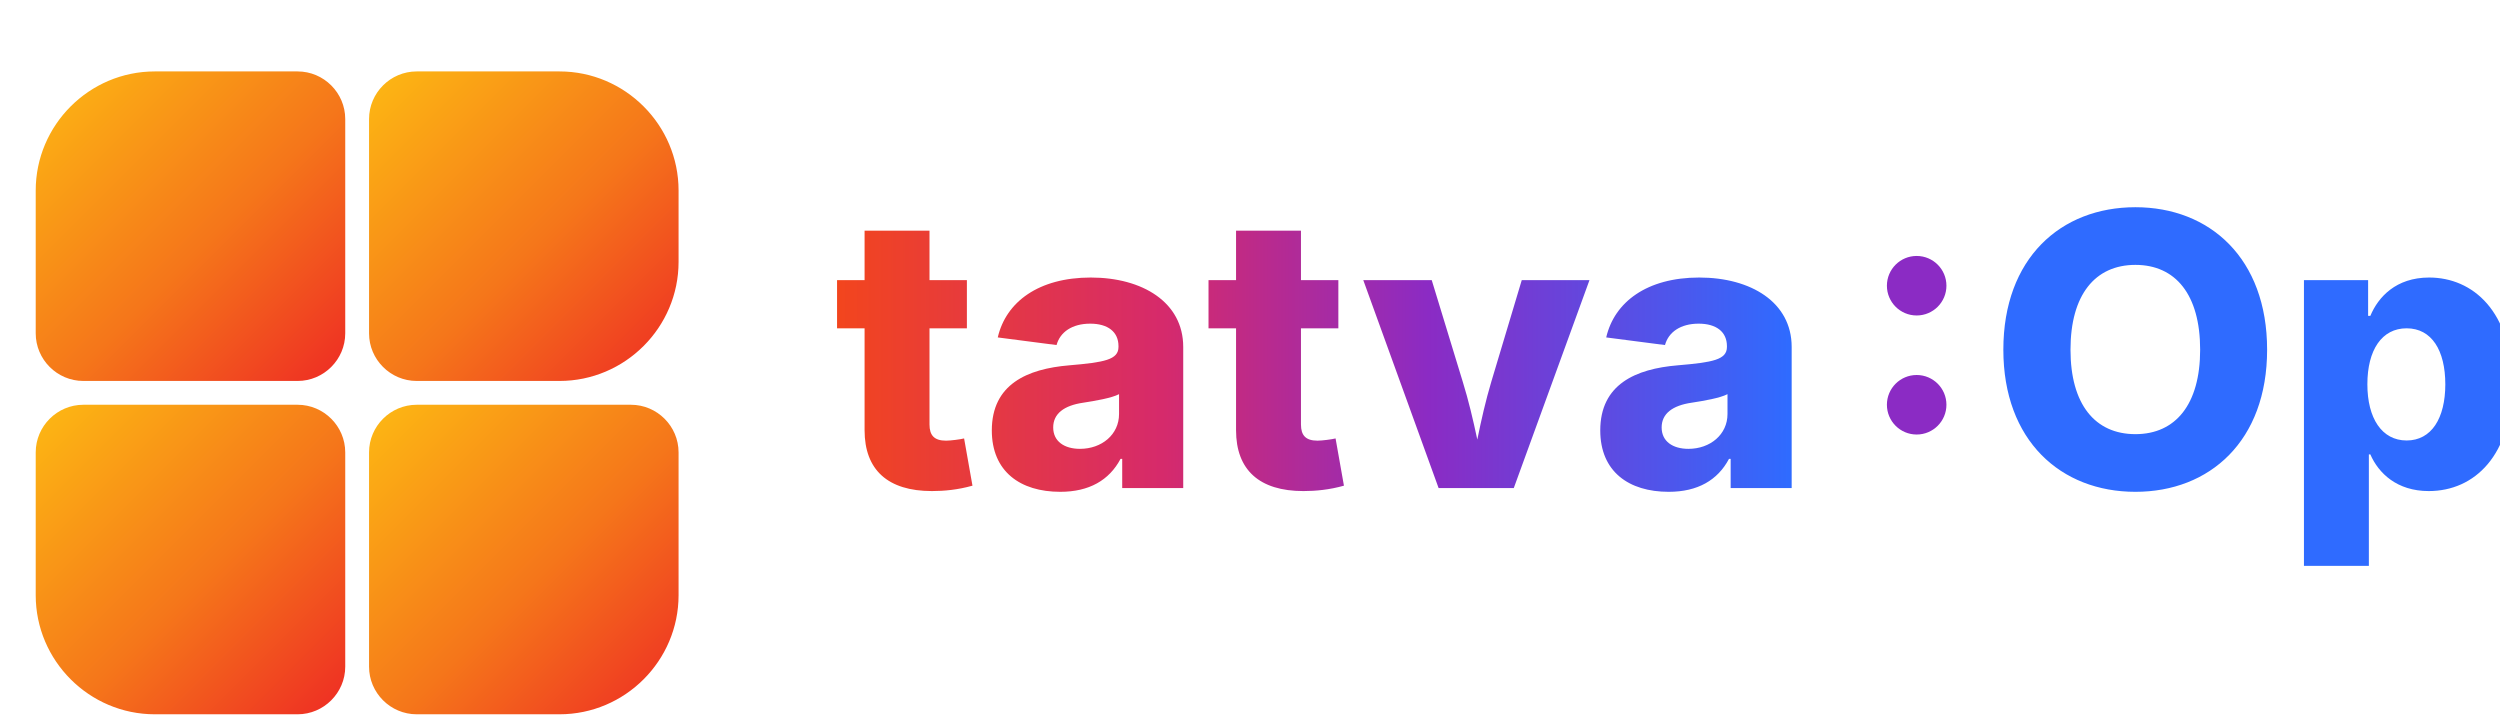
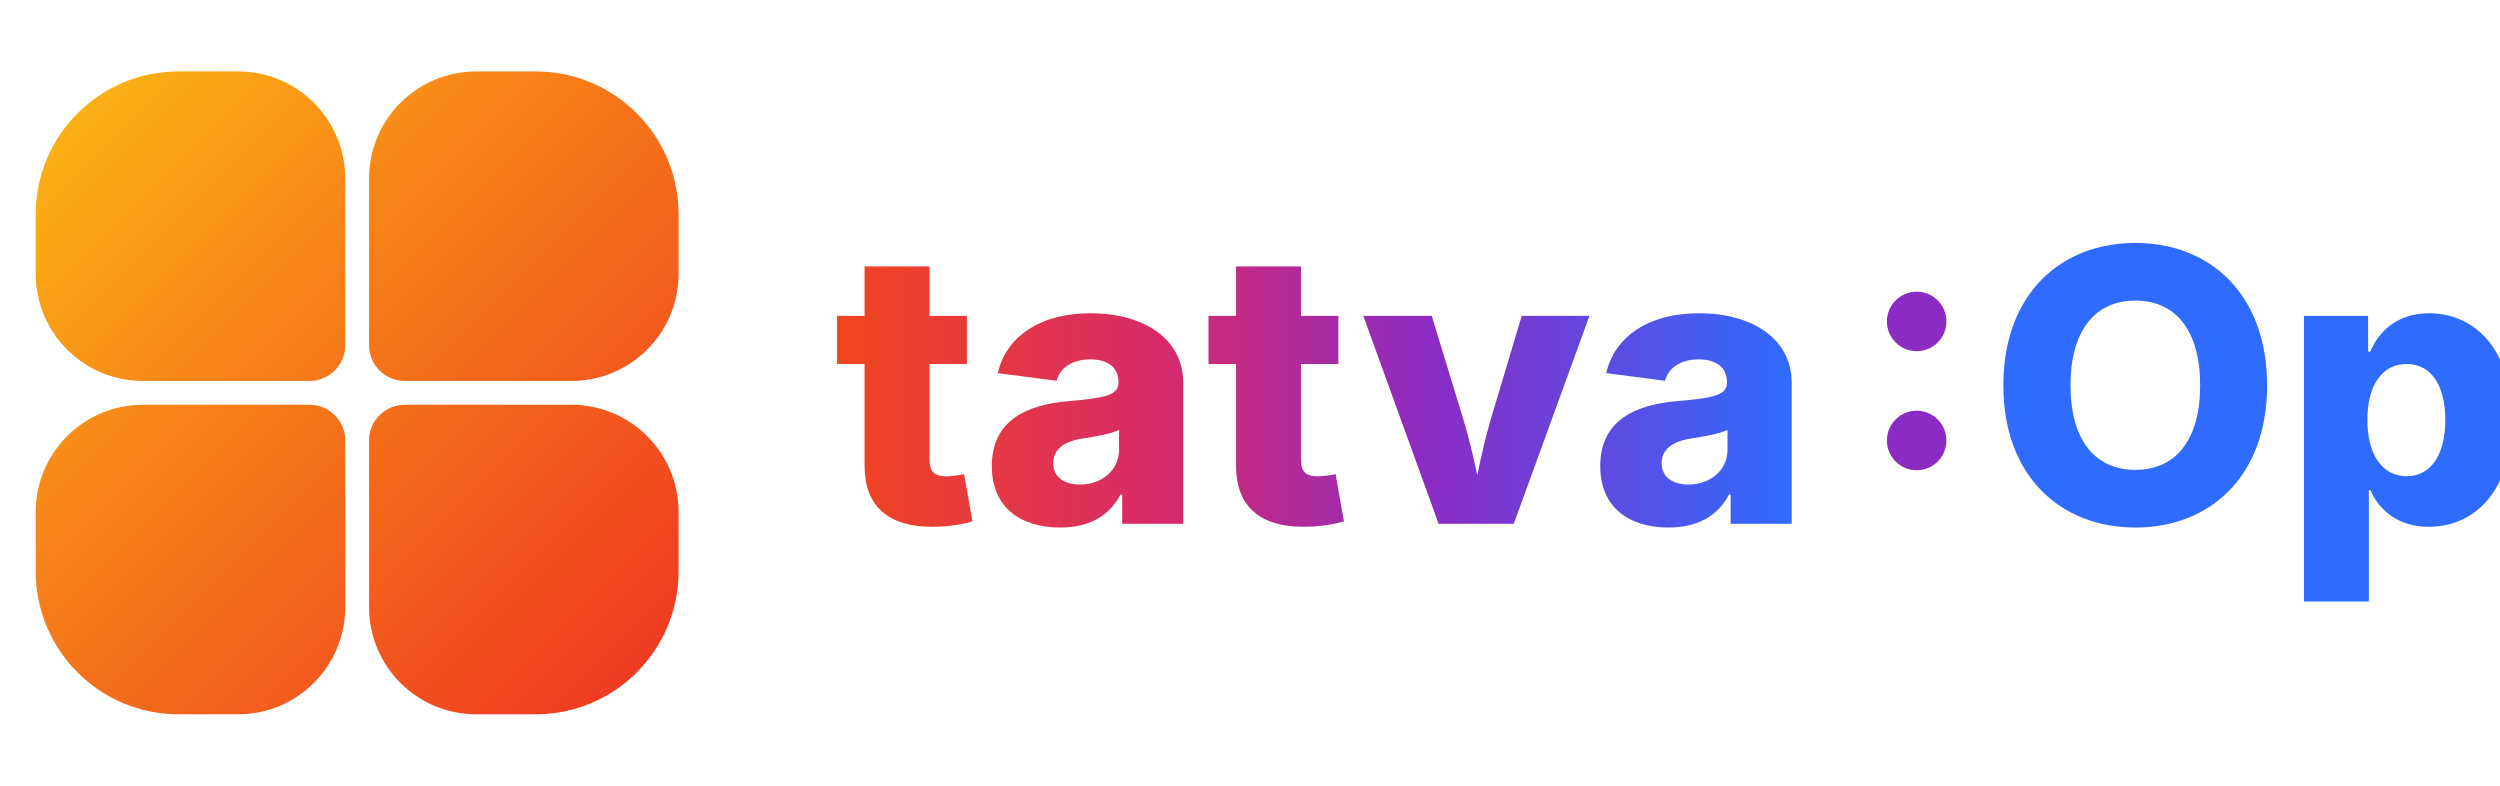
- <svg xmlns="http://www.w3.org/2000/svg" viewBox="0 0 420 120" width="420" height="120">
+ <svg xmlns="http://www.w3.org/2000/svg" viewBox="0 0 420 132" width="420" height="132">
  <defs>
-     <linearGradient id="petal" x1="0" y1="0" x2="1" y2="1">
+     <linearGradient id="petal" gradientUnits="userSpaceOnUse" x1="6" y1="12" x2="120" y2="126">
      <stop offset="0%" stop-color="#FDB913" />
-       <stop offset="55%" stop-color="#F5761A" />
+       <stop offset="45%" stop-color="#F5761A" />
      <stop offset="100%" stop-color="#EE2B24" />
    </linearGradient>
    <linearGradient id="word" x1="0" y1="0" x2="1" y2="0">
      <stop offset="0%" stop-color="#F2451E" />
      <stop offset="34%" stop-color="#D62A6B" />
      <stop offset="62%" stop-color="#8B2BC4" />
      <stop offset="100%" stop-color="#2F6BFF" />
    </linearGradient>
  </defs>
  <g fill="url(#petal)">
-     <path d="M52 8c0-4.4-3.6-8-8-8H20C9 0 0 9 0 20v24c0 4.4 3.6 8 8 8h36c4.4 0 8-3.6 8-8V8Z" transform="translate(6 12)" />
-     <path d="M8 0C3.6 0 0 3.6 0 8v36c0 4.4 3.6 8 8 8h24c11 0 20-9 20-20V20C52 9 43 0 32 0H8Z" transform="translate(62 12)" />
-     <path d="M8 0C3.6 0 0 3.6 0 8v24c0 11 9 20 20 20h24c4.4 0 8-3.6 8-8V8c0-4.4-3.6-8-8-8H8Z" transform="translate(6 68)" />
-     <path d="M44 0H8C3.6 0 0 3.6 0 8v36c0 4.4 3.6 8 8 8h24c11 0 20-9 20-20V8c0-4.4-3.6-8-8-8Z" transform="translate(62 68)" />
+     <path d="M30 12 H40 a18 18 0 0 1 18 18 V58 a6 6 0 0 1 -6 6 H24 a18 18 0 0 1 -18 -18 V36 a24 24 0 0 1 24 -24 Z" />
+     <path d="M80 12 H90 a24 24 0 0 1 24 24 V46 a18 18 0 0 1 -18 18 H68 a6 6 0 0 1 -6 -6 V30 a18 18 0 0 1 18 -18 Z" />
+     <path d="M24 68 H52 a6 6 0 0 1 6 6 V102 a18 18 0 0 1 -18 18 H30 a24 24 0 0 1 -24 -24 V86 a18 18 0 0 1 18 -18 Z" />
+     <path d="M68 68 H96 a18 18 0 0 1 18 18 V96 a24 24 0 0 1 -24 24 H80 a18 18 0 0 1 -18 -18 V74 a6 6 0 0 1 6 -6 Z" />
  </g>
-   <text x="140" y="82" font-family="Poppins, Inter, Helvetica, Arial, sans-serif" font-size="64" font-weight="800" fill="url(#word)">tatva</text>
+   <text x="140" y="88" font-family="Poppins, Inter, Helvetica, Arial, sans-serif" font-size="64" font-weight="800" fill="url(#word)">tatva</text>
  <g fill="#8B2BC4">
-     <circle cx="322" cy="48" r="5" />
-     <circle cx="322" cy="68" r="5" />
+     <circle cx="322" cy="54" r="5" />
+     <circle cx="322" cy="74" r="5" />
  </g>
-   <text x="334" y="82" font-family="Poppins, Inter, Helvetica, Arial, sans-serif" font-size="64" font-weight="800" fill="#2F6BFF">Ops</text>
+   <text x="334" y="88" font-family="Poppins, Inter, Helvetica, Arial, sans-serif" font-size="64" font-weight="800" fill="#2F6BFF">Ops</text>
</svg>
